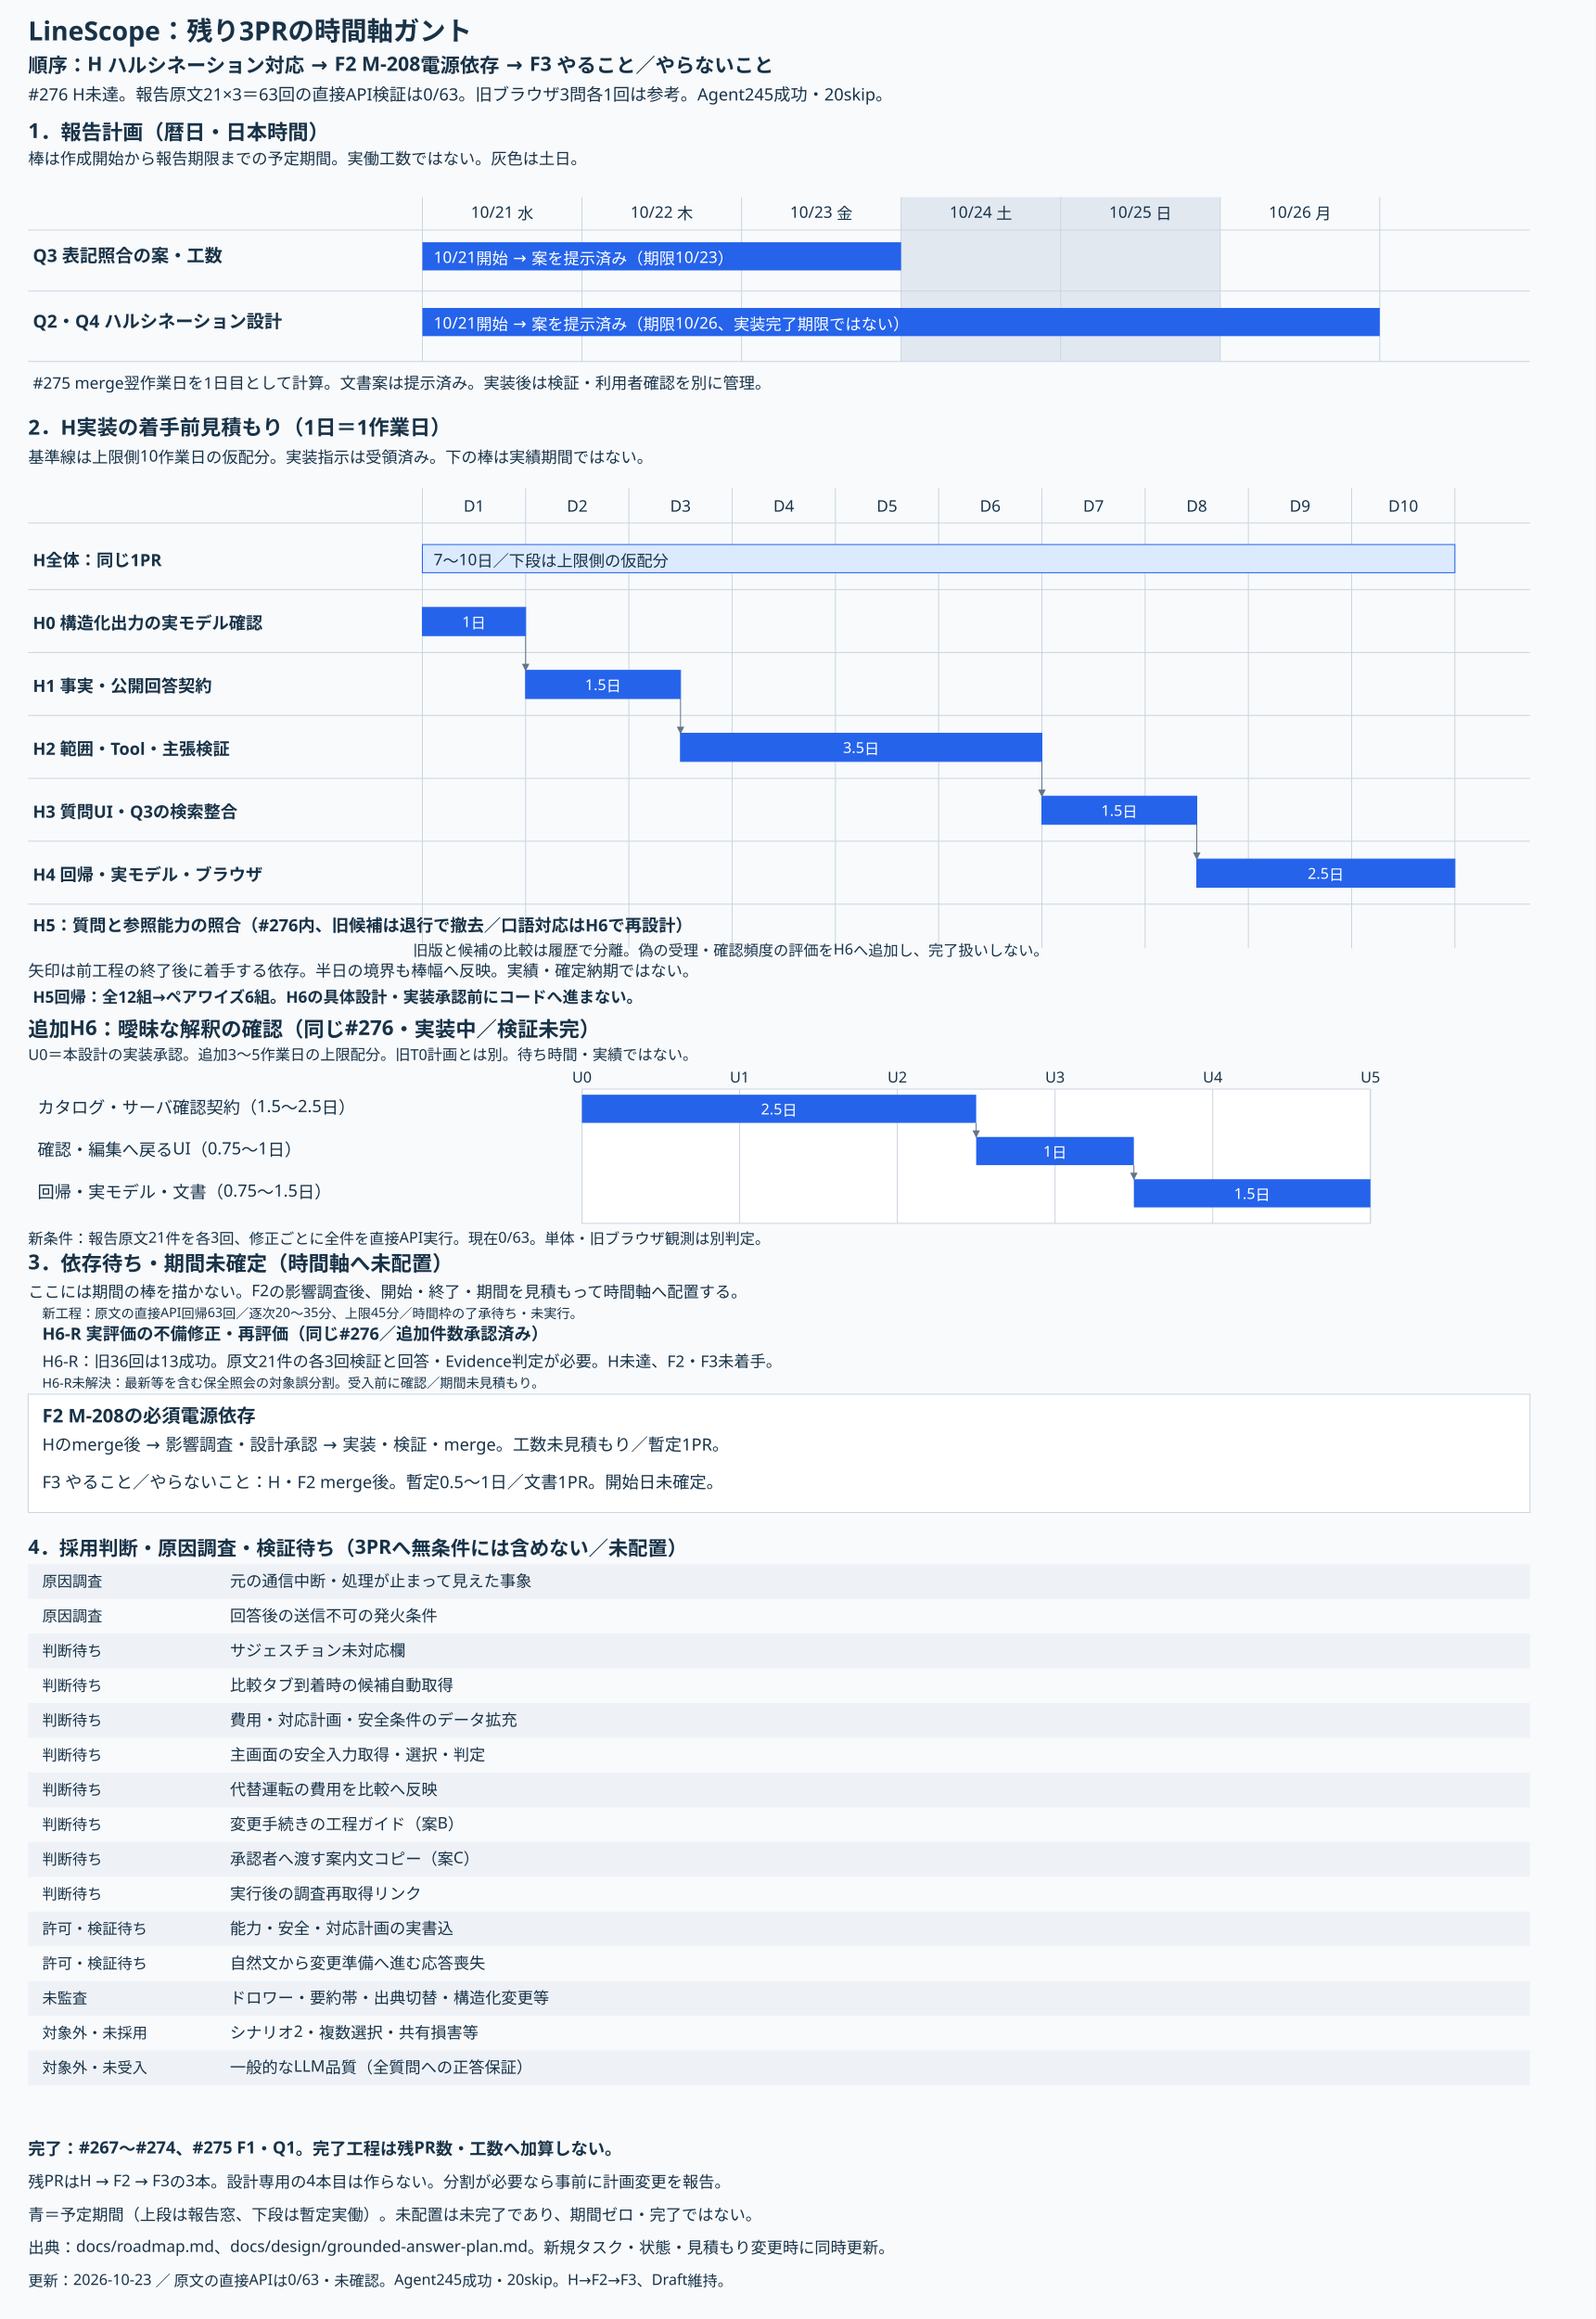
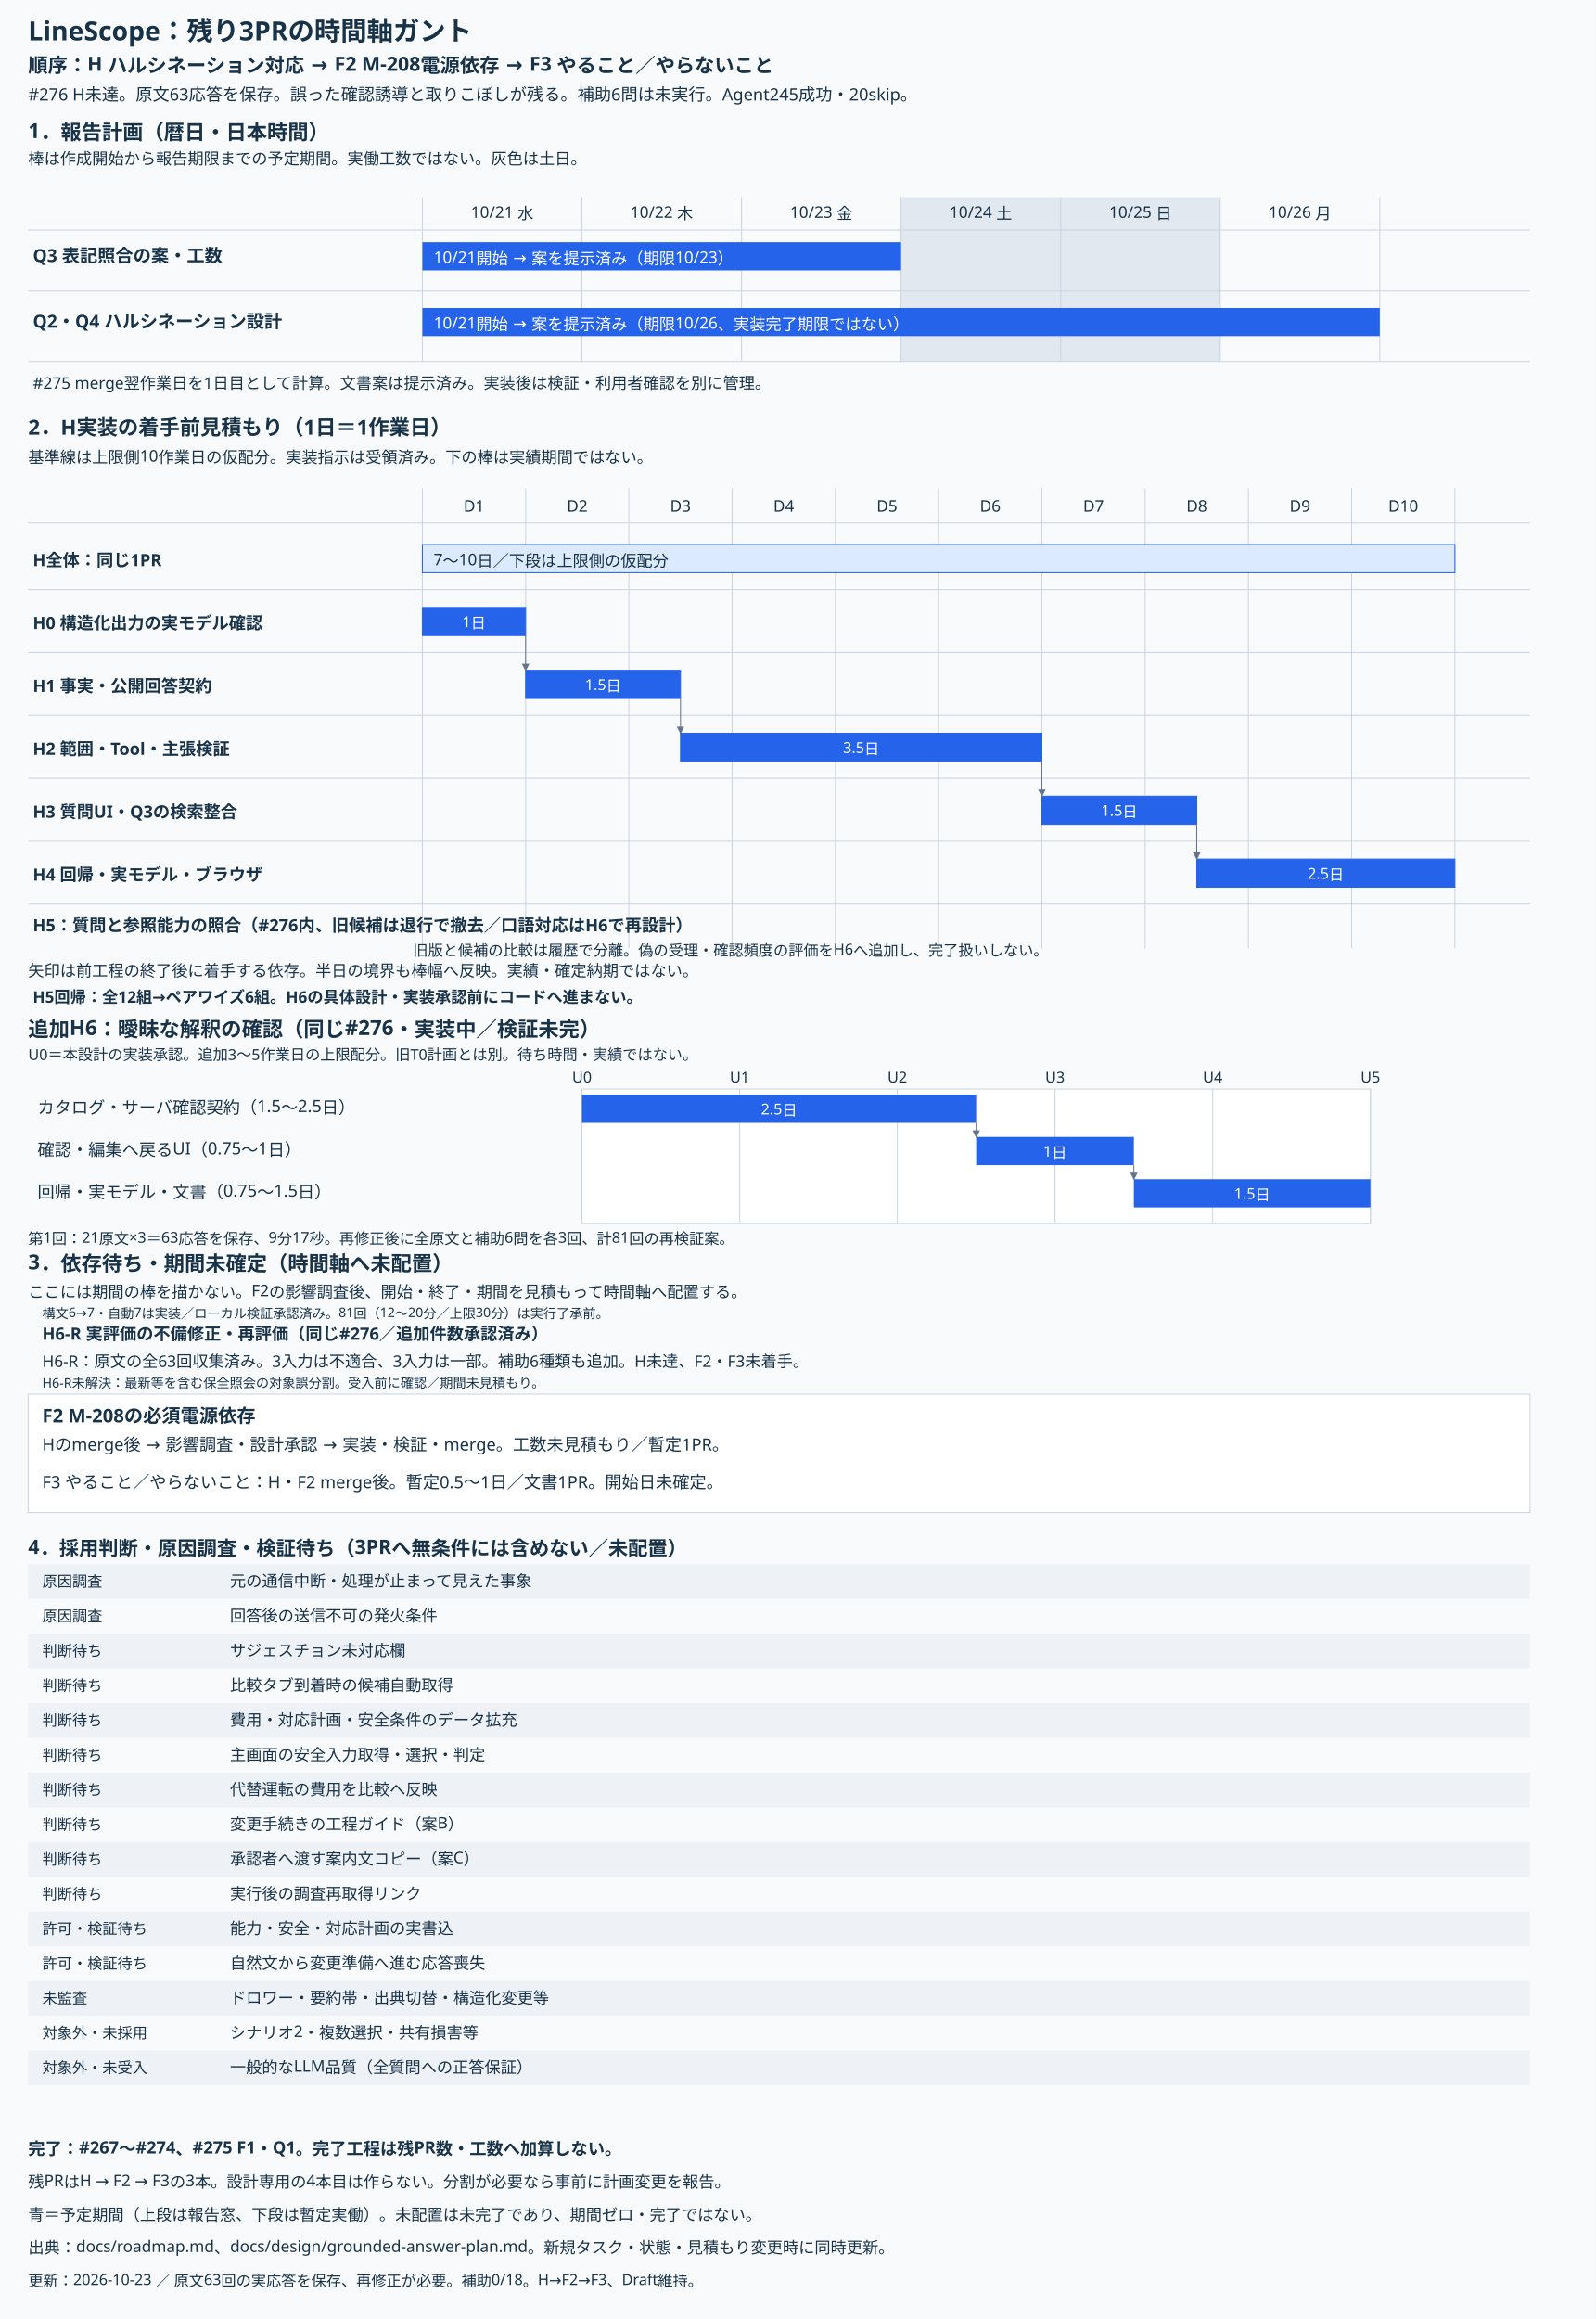
<svg xmlns="http://www.w3.org/2000/svg" width="1700" height="2470" viewBox="0 0 1700 2470" role="img" aria-labelledby="title desc">
  <defs>
    <marker id="arrow" markerWidth="8" markerHeight="8" refX="7" refY="4" orient="auto">
      <path d="M0 0L8 4L0 8" fill="#64748b" />
    </marker>
  </defs>
  <rect width="1700" height="2470" fill="#f8fafc" />
  <g font-family="sans-serif" fill="#183247">
    <text x="30" y="43" font-size="28" font-weight="bold">LineScope：残り3PRの時間軸ガント</text>
    <text x="30" y="77" font-size="21" font-weight="bold">順序：H ハルシネーション対応 → F2 M-208電源依存 → F3 やること／やらないこと</text>
-     <text x="30" y="107" font-size="18">#276 H未達。報告原文21×3＝63回の直接API検証は0/63。旧ブラウザ3問各1回は参考。Agent245成功・20skip。</text>
+     <text x="30" y="107" font-size="18">#276 H未達。原文63応答を保存。誤った確認誘導と取りこぼしが残る。補助6問は未実行。Agent245成功・20skip。</text>
    <text x="30" y="147" font-size="22" font-weight="bold">1．報告計画（暦日・日本時間）</text>
    <text x="30" y="175" font-size="17">棒は作成開始から報告期限までの予定期間。実働工数ではない。灰色は土日。</text>
    <path d="M450 210L450 385" fill="none" stroke="#cbd5e1" />
    <text x="535.0" y="232" font-size="17" text-anchor="middle">10/21 水</text>
    <path d="M620 210L620 385" fill="none" stroke="#cbd5e1" />
    <text x="705.0" y="232" font-size="17" text-anchor="middle">10/22 木</text>
    <path d="M790 210L790 385" fill="none" stroke="#cbd5e1" />
    <text x="875.0" y="232" font-size="17" text-anchor="middle">10/23 金</text>
    <rect x="960" y="210" width="170" height="175" fill="#e2e8f0" />
    <path d="M960 210L960 385" fill="none" stroke="#cbd5e1" />
    <text x="1045.0" y="232" font-size="17" text-anchor="middle">10/24 土</text>
    <rect x="1130" y="210" width="170" height="175" fill="#e2e8f0" />
    <path d="M1130 210L1130 385" fill="none" stroke="#cbd5e1" />
    <text x="1215.0" y="232" font-size="17" text-anchor="middle">10/25 日</text>
    <path d="M1300 210L1300 385" fill="none" stroke="#cbd5e1" />
    <text x="1385.0" y="232" font-size="17" text-anchor="middle">10/26 月</text>
    <path d="M1470 210L1470 385" fill="none" stroke="#cbd5e1" />
    <path d="M30 245L1630 245" fill="none" stroke="#cbd5e1" />
    <path d="M30 310L1630 310" fill="none" stroke="#cbd5e1" />
    <path d="M30 385L1630 385" fill="none" stroke="#cbd5e1" />
    <text x="35" y="279" font-size="19" font-weight="bold">Q3 表記照合の案・工数</text>
    <rect x="450" y="258" width="510" height="30" fill="#2563eb" />
    <text x="462" y="280" font-size="17" fill="white">10/21開始 → 案を提示済み（期限10/23）</text>
    <text x="35" y="349" font-size="19" font-weight="bold">Q2・Q4 ハルシネーション設計</text>
    <rect x="450" y="328" width="1020" height="30" fill="#2563eb" />
    <text x="462" y="350" font-size="17" fill="white">10/21開始 → 案を提示済み（期限10/26、実装完了期限ではない）</text>
    <text x="35" y="414" font-size="17">#275 merge翌作業日を1日目として計算。文書案は提示済み。実装後は検証・利用者確認を別に管理。</text>
    <text x="30" y="463" font-size="22" font-weight="bold">2．H実装の着手前見積もり（1日＝1作業日）</text>
    <text x="30" y="493" font-size="17">基準線は上限側10作業日の仮配分。実装指示は受領済み。下の棒は実績期間ではない。</text>
    <path d="M450 520L450 1010" fill="none" stroke="#cbd5e1" />
    <path d="M560 520L560 1010" fill="none" stroke="#cbd5e1" />
    <path d="M670 520L670 1010" fill="none" stroke="#cbd5e1" />
    <path d="M780 520L780 1010" fill="none" stroke="#cbd5e1" />
    <path d="M890 520L890 1010" fill="none" stroke="#cbd5e1" />
    <path d="M1000 520L1000 1010" fill="none" stroke="#cbd5e1" />
    <path d="M1110 520L1110 1010" fill="none" stroke="#cbd5e1" />
    <path d="M1220 520L1220 1010" fill="none" stroke="#cbd5e1" />
    <path d="M1330 520L1330 1010" fill="none" stroke="#cbd5e1" />
    <path d="M1440 520L1440 1010" fill="none" stroke="#cbd5e1" />
    <path d="M1550 520L1550 1010" fill="none" stroke="#cbd5e1" />
    <text x="505.0" y="545" font-size="17" text-anchor="middle">D1</text>
    <text x="615.0" y="545" font-size="17" text-anchor="middle">D2</text>
    <text x="725.0" y="545" font-size="17" text-anchor="middle">D3</text>
    <text x="835.0" y="545" font-size="17" text-anchor="middle">D4</text>
    <text x="945.0" y="545" font-size="17" text-anchor="middle">D5</text>
    <text x="1055.0" y="545" font-size="17" text-anchor="middle">D6</text>
    <text x="1165.0" y="545" font-size="17" text-anchor="middle">D7</text>
    <text x="1275.0" y="545" font-size="17" text-anchor="middle">D8</text>
    <text x="1385.0" y="545" font-size="17" text-anchor="middle">D9</text>
    <text x="1495.0" y="545" font-size="17" text-anchor="middle">D10</text>
    <path d="M30 557L1630 557" fill="none" stroke="#cbd5e1" />
    <text x="35" y="603" font-size="18" font-weight="bold">H全体：同じ1PR</text>
    <rect x="450" y="580" width="1100" height="30" fill="#dbeafe" stroke="#2563eb" />
    <text x="462" y="602" font-size="17">7〜10日／下段は上限側の仮配分</text>
    <path d="M30 628L1630 628" fill="none" stroke="#cbd5e1" />
    <text x="35" y="670" font-size="18" font-weight="bold">H0 構造化出力の実モデル確認</text>
    <rect x="450" y="647" width="110" height="30" fill="#2563eb" stroke="#2563eb" />
    <text x="505.0" y="668" font-size="16" fill="white" text-anchor="middle">1日</text>
    <path d="M30 695L1630 695" fill="none" stroke="#cbd5e1" />
    <text x="35" y="737" font-size="18" font-weight="bold">H1 事実・公開回答契約</text>
    <rect x="560" y="714" width="165.0" height="30" fill="#2563eb" stroke="#2563eb" />
    <text x="642.5" y="735" font-size="16" fill="white" text-anchor="middle">1.5日</text>
    <path d="M560 677V706H560V714" fill="none" stroke="#64748b" marker-end="url(#arrow)" />
    <path d="M30 762L1630 762" fill="none" stroke="#cbd5e1" />
    <text x="35" y="804" font-size="18" font-weight="bold">H2 範囲・Tool・主張検証</text>
    <rect x="725.0" y="781" width="385.0" height="30" fill="#2563eb" stroke="#2563eb" />
    <text x="917.5" y="802" font-size="16" fill="white" text-anchor="middle">3.5日</text>
    <path d="M725.0 744V773H725.0V781" fill="none" stroke="#64748b" marker-end="url(#arrow)" />
    <path d="M30 829L1630 829" fill="none" stroke="#cbd5e1" />
    <text x="35" y="871" font-size="18" font-weight="bold">H3 質問UI・Q3の検索整合</text>
    <rect x="1110" y="848" width="165.0" height="30" fill="#2563eb" stroke="#2563eb" />
    <text x="1192.5" y="869" font-size="16" fill="white" text-anchor="middle">1.5日</text>
    <path d="M1110.0 811V840H1110V848" fill="none" stroke="#64748b" marker-end="url(#arrow)" />
    <path d="M30 896L1630 896" fill="none" stroke="#cbd5e1" />
    <text x="35" y="938" font-size="18" font-weight="bold">H4 回帰・実モデル・ブラウザ</text>
    <rect x="1275.0" y="915" width="275.0" height="30" fill="#2563eb" stroke="#2563eb" />
    <text x="1412.5" y="936" font-size="16" fill="white" text-anchor="middle">2.5日</text>
    <path d="M1275.0 878V907H1275.0V915" fill="none" stroke="#64748b" marker-end="url(#arrow)" />
    <path d="M30 963L1630 963" fill="none" stroke="#cbd5e1" />
    <text x="35" y="992" font-size="18" font-weight="bold">H5：質問と参照能力の照合（#276内、旧候補は退行で撤去／口語対応はH6で再設計）</text>
    <text x="440" y="1018" font-size="16">旧版と候補の比較は履歴で分離。偽の受理・確認頻度の評価をH6へ追加し、完了扱いしない。</text>
    <text x="30" y="1040" font-size="17">矢印は前工程の終了後に着手する依存。半日の境界も棒幅へ反映。実績・確定納期ではない。</text>
    <text x="35" y="1068" font-size="17" font-weight="bold">H5回帰：全12組→ペアワイズ6組。H6の具体設計・実装承認前にコードへ進まない。</text>
    <text x="30" y="1104" font-size="22" font-weight="bold">追加H6：曖昧な解釈の確認（同じ#276・実装中／検証未完）</text>
    <text x="30" y="1129" font-size="16">U0＝本設計の実装承認。追加3〜5作業日の上限配分。旧T0計画とは別。待ち時間・実績ではない。</text>
    <rect x="620" y="1160" width="840" height="143" fill="white" stroke="#cbd5e1" />
    <path d="M620 1160V1303M788 1160V1303M956 1160V1303M1124 1160V1303M1292 1160V1303M1460 1160V1303" fill="none" stroke="#cbd5e1" />
    <text x="620" y="1153" font-size="16" text-anchor="middle">U0</text>
    <text x="788" y="1153" font-size="16" text-anchor="middle">U1</text>
    <text x="956" y="1153" font-size="16" text-anchor="middle">U2</text>
    <text x="1124" y="1153" font-size="16" text-anchor="middle">U3</text>
    <text x="1292" y="1153" font-size="16" text-anchor="middle">U4</text>
    <text x="1460" y="1153" font-size="16" text-anchor="middle">U5</text>
    <text x="40" y="1186" font-size="18">カタログ・サーバ確認契約（1.5〜2.5日）</text>
    <rect x="620" y="1166" width="420" height="30" fill="#2563eb" />
    <text x="830" y="1187" font-size="16" fill="white" text-anchor="middle">2.5日</text>
    <text x="40" y="1231" font-size="18">確認・編集へ戻るUI（0.75〜1日）</text>
    <rect x="1040" y="1211" width="168" height="30" fill="#2563eb" />
    <text x="1124" y="1232" font-size="16" fill="white" text-anchor="middle">1日</text>
    <path d="M1040 1196V1204H1040V1211" fill="none" stroke="#64748b" marker-end="url(#arrow)" />
    <text x="40" y="1276" font-size="18">回帰・実モデル・文書（0.75〜1.5日）</text>
    <rect x="1208" y="1256" width="252" height="30" fill="#2563eb" />
    <text x="1334" y="1277" font-size="16" fill="white" text-anchor="middle">1.5日</text>
    <path d="M1208 1241V1249H1208V1256" fill="none" stroke="#64748b" marker-end="url(#arrow)" />
-     <text x="30" y="1325" font-size="16">新条件：報告原文21件を各3回、修正ごとに全件を直接API実行。現在0/63。単体・旧ブラウザ観測は別判定。</text>
+     <text x="30" y="1325" font-size="16">第1回：21原文×3＝63応答を保存、9分17秒。再修正後に全原文と補助6問を各3回、計81回の再検証案。</text>
    <g transform="translate(0 260)">
      <text x="30" y="1092" font-size="22" font-weight="bold">3．依存待ち・期間未確定（時間軸へ未配置）</text>
      <text x="30" y="1122" font-size="17">ここには期間の棒を描かない。F2の影響調査後、開始・終了・期間を見積もって時間軸へ配置する。</text>
-       <text x="45" y="1144" font-size="14">新工程：原文の直接API回帰63回／逐次20〜35分、上限45分／時間枠の了承待ち・未実行。</text>
+       <text x="45" y="1144" font-size="14">構文6→7・自動7は実装／ローカル検証承認済み。81回（12〜20分／上限30分）は実行了承前。</text>
      <text x="45" y="1167" font-size="18" font-weight="bold">H6-R 実評価の不備修正・再評価（同じ#276／追加件数承認済み）</text>
-       <text x="45" y="1196" font-size="17">H6-R：旧36回は13成功。原文21件の各3回検証と回答・Evidence判定が必要。H未達、F2・F3未着手。</text>
+       <text x="45" y="1196" font-size="17">H6-R：原文の全63回収集済み。3入力は不適合、3入力は一部。補助6種類も追加。H未達、F2・F3未着手。</text>
      <text x="45" y="1218" font-size="14">H6-R未解決：最新等を含む保全照会の対象誤分割。受入前に確認／期間未見積もり。</text>
      <g transform="translate(0 80)">
        <rect x="30" y="1145" width="1600" height="126" fill="white" stroke="#cbd5e1" />
        <text x="45" y="1175" font-size="20" font-weight="bold">F2 M-208の必須電源依存</text>
        <text x="45" y="1205" font-size="18">Hのmerge後 → 影響調査・設計承認 → 実装・検証・merge。工数未見積もり／暫定1PR。</text>
        <text x="45" y="1245" font-size="18">F3 やること／やらないこと：H・F2 merge後。暫定0.5〜1日／文書1PR。開始日未確定。</text>
        <text x="30" y="1315" font-size="21" font-weight="bold">4．採用判断・原因調査・検証待ち（3PRへ無条件には含めない／未配置）</text>
        <rect x="30" y="1326" width="1600" height="37" fill="#eef2f7" />
        <text x="45" y="1350" font-size="16">原因調査</text>
        <text x="245" y="1350" font-size="17">元の通信中断・処理が止まって見えた事象</text>
        <text x="45" y="1387" font-size="16">原因調査</text>
        <text x="245" y="1387" font-size="17">回答後の送信不可の発火条件</text>
        <rect x="30" y="1400" width="1600" height="37" fill="#eef2f7" />
        <text x="45" y="1424" font-size="16">判断待ち</text>
        <text x="245" y="1424" font-size="17">サジェスチョン未対応欄</text>
        <text x="45" y="1461" font-size="16">判断待ち</text>
        <text x="245" y="1461" font-size="17">比較タブ到着時の候補自動取得</text>
        <rect x="30" y="1474" width="1600" height="37" fill="#eef2f7" />
        <text x="45" y="1498" font-size="16">判断待ち</text>
        <text x="245" y="1498" font-size="17">費用・対応計画・安全条件のデータ拡充</text>
        <text x="45" y="1535" font-size="16">判断待ち</text>
        <text x="245" y="1535" font-size="17">主画面の安全入力取得・選択・判定</text>
        <rect x="30" y="1548" width="1600" height="37" fill="#eef2f7" />
        <text x="45" y="1572" font-size="16">判断待ち</text>
        <text x="245" y="1572" font-size="17">代替運転の費用を比較へ反映</text>
        <text x="45" y="1609" font-size="16">判断待ち</text>
        <text x="245" y="1609" font-size="17">変更手続きの工程ガイド（案B）</text>
        <rect x="30" y="1622" width="1600" height="37" fill="#eef2f7" />
        <text x="45" y="1646" font-size="16">判断待ち</text>
        <text x="245" y="1646" font-size="17">承認者へ渡す案内文コピー（案C）</text>
        <text x="45" y="1683" font-size="16">判断待ち</text>
        <text x="245" y="1683" font-size="17">実行後の調査再取得リンク</text>
        <rect x="30" y="1696" width="1600" height="37" fill="#eef2f7" />
        <text x="45" y="1720" font-size="16">許可・検証待ち</text>
        <text x="245" y="1720" font-size="17">能力・安全・対応計画の実書込</text>
        <text x="45" y="1757" font-size="16">許可・検証待ち</text>
        <text x="245" y="1757" font-size="17">自然文から変更準備へ進む応答喪失</text>
        <rect x="30" y="1770" width="1600" height="37" fill="#eef2f7" />
        <text x="45" y="1794" font-size="16">未監査</text>
        <text x="245" y="1794" font-size="17">ドロワー・要約帯・出典切替・構造化変更等</text>
        <text x="45" y="1831" font-size="16">対象外・未採用</text>
        <text x="245" y="1831" font-size="17">シナリオ2・複数選択・共有損害等</text>
        <rect x="30" y="1844" width="1600" height="37" fill="#eef2f7" />
        <text x="45" y="1868" font-size="16">対象外・未受入</text>
        <text x="245" y="1868" font-size="17">一般的なLLM品質（全質問への正答保証）</text>
        <text x="30" y="1955" font-size="18" font-weight="bold">完了：#267〜#274、#275 F1・Q1。完了工程は残PR数・工数へ加算しない。</text>
        <text x="30" y="1990" font-size="17">残PRはH → F2 → F3の3本。設計専用の4本目は作らない。分割が必要なら事前に計画変更を報告。</text>
        <text x="30" y="2025" font-size="17">青＝予定期間（上段は報告窓、下段は暫定実働）。未配置は未完了であり、期間ゼロ・完了ではない。</text>
        <text x="30" y="2060" font-size="17">出典：docs/roadmap.md、docs/design/grounded-answer-plan.md。新規タスク・状態・見積もり変更時に同時更新。</text>
-         <text x="30" y="2095" font-size="16">更新：2026-10-23 ／ 原文の直接APIは0/63・未確認。Agent245成功・20skip。H→F2→F3、Draft維持。</text>
+         <text x="30" y="2095" font-size="16">更新：2026-10-23 ／ 原文63回の実応答を保存、再修正が必要。補助0/18。H→F2→F3、Draft維持。</text>
      </g>
    </g>
  </g>
</svg>
